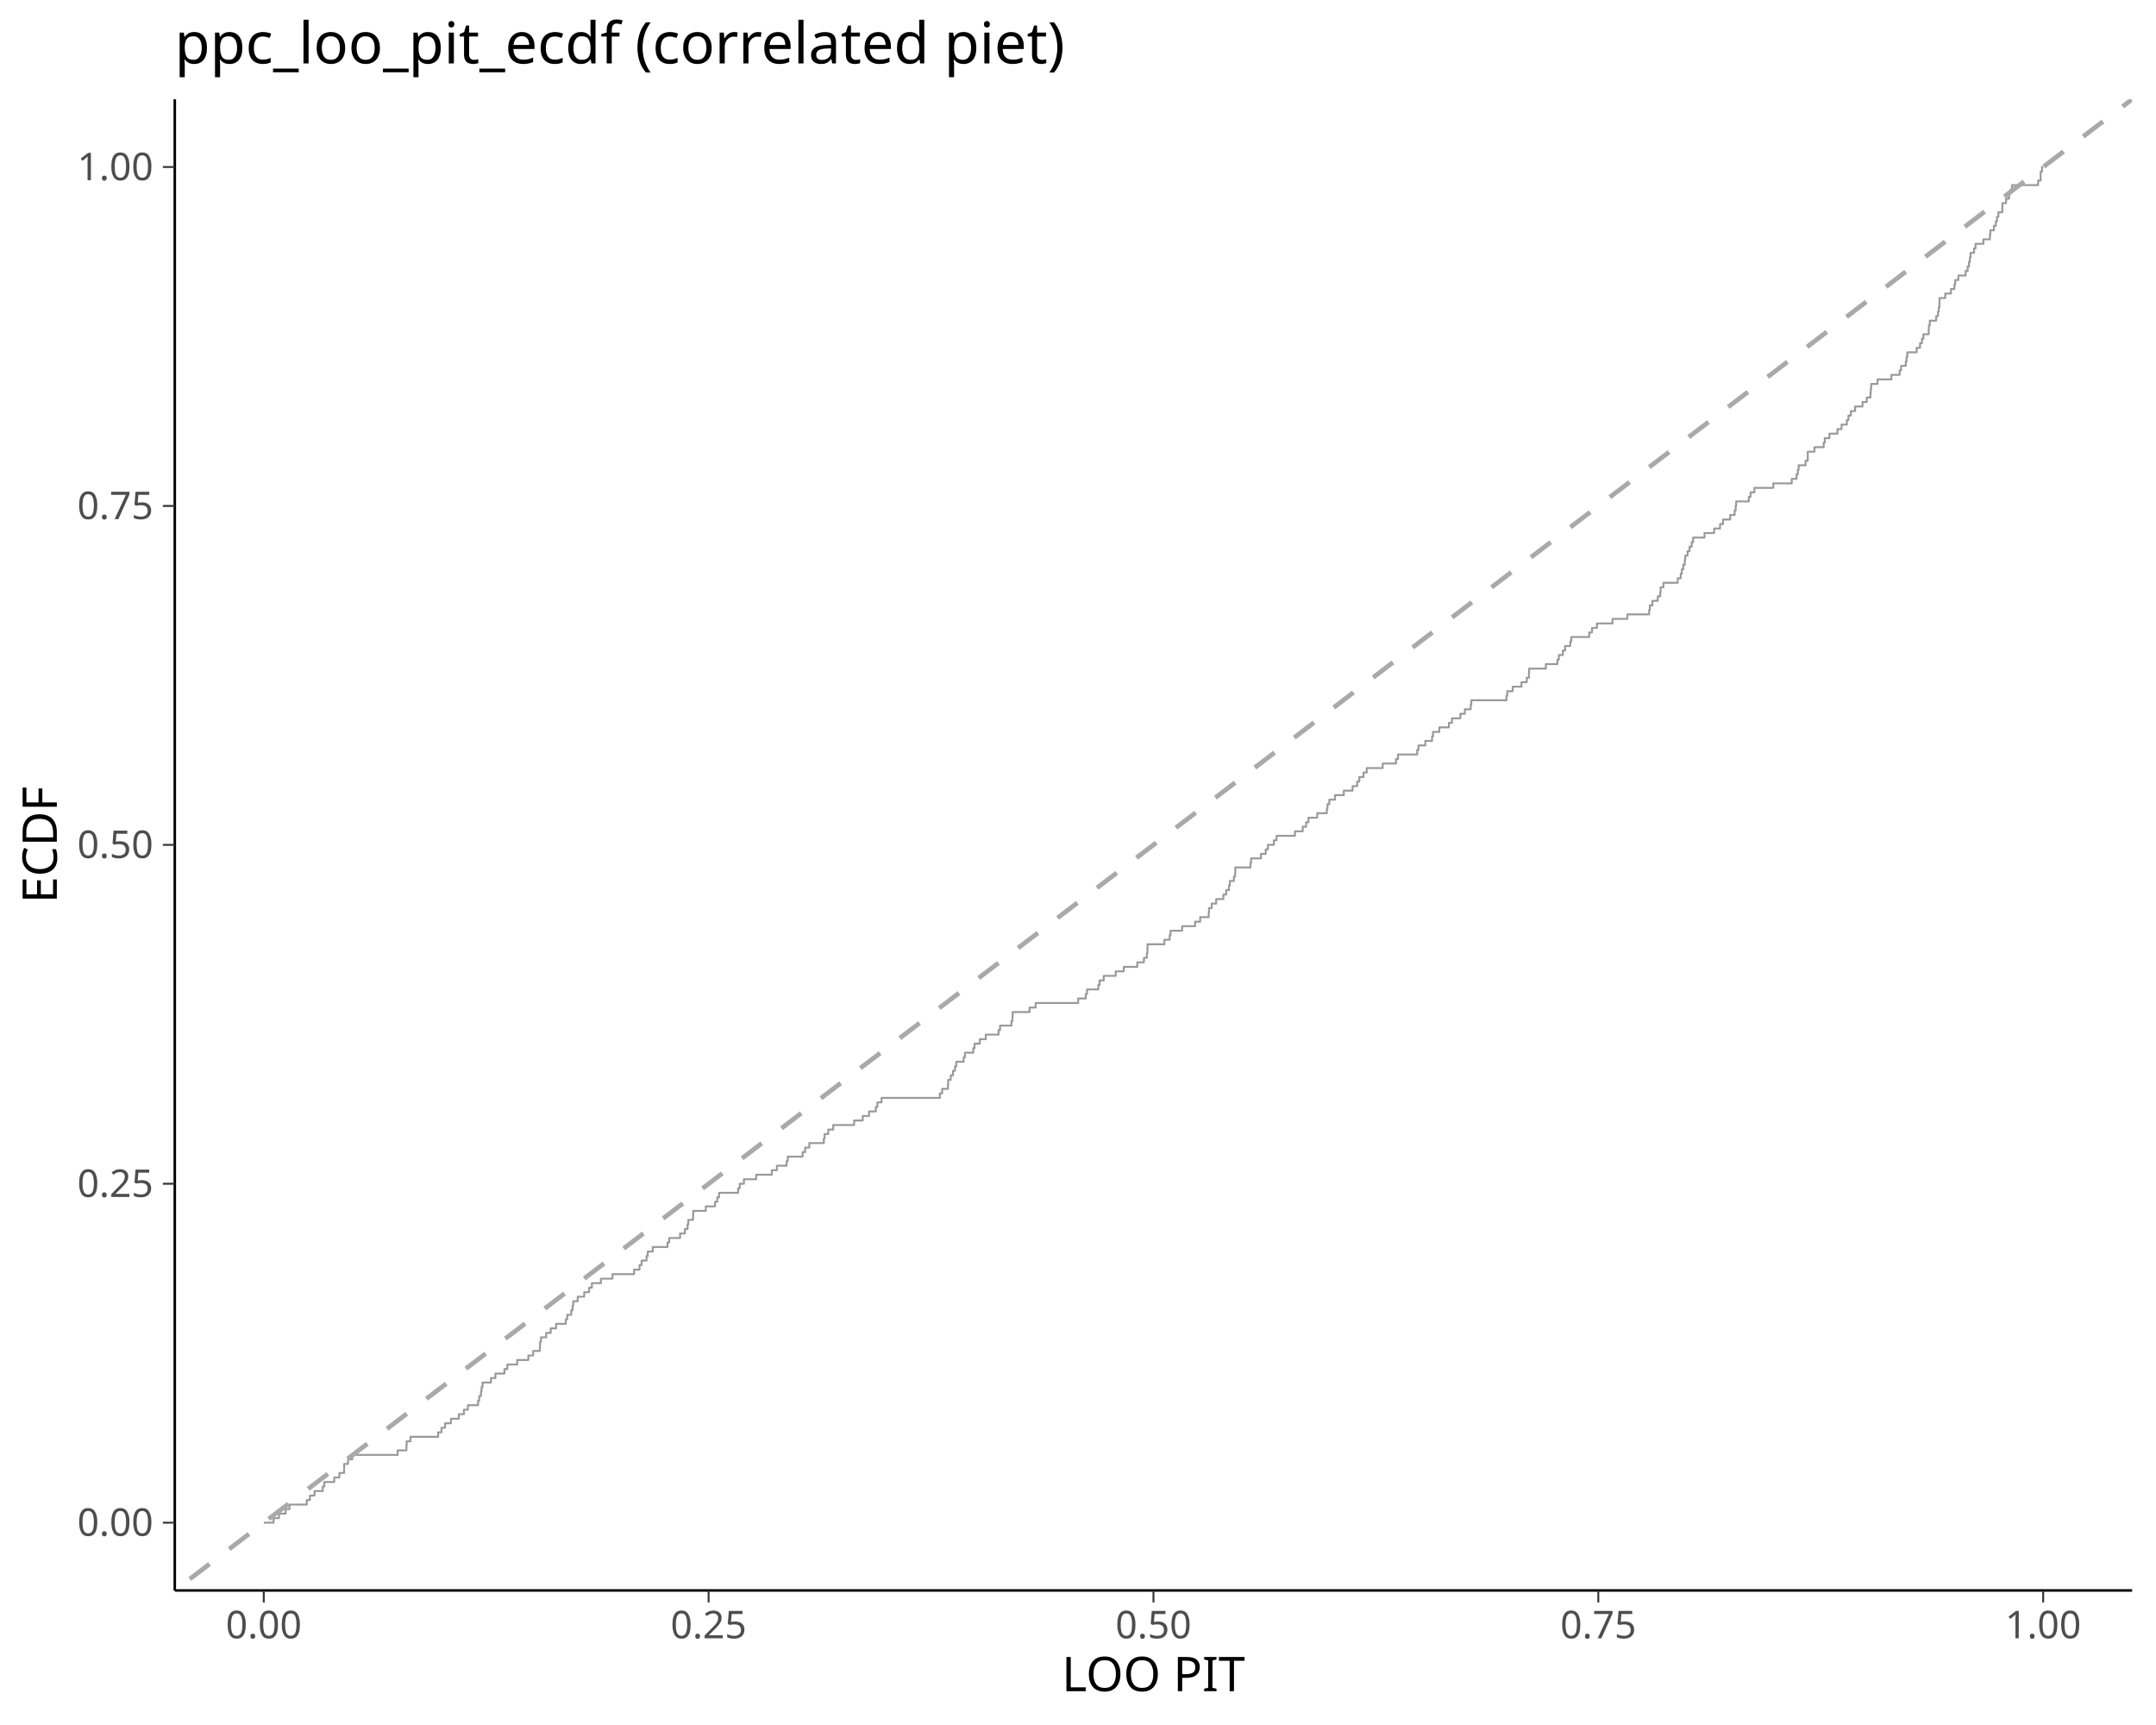
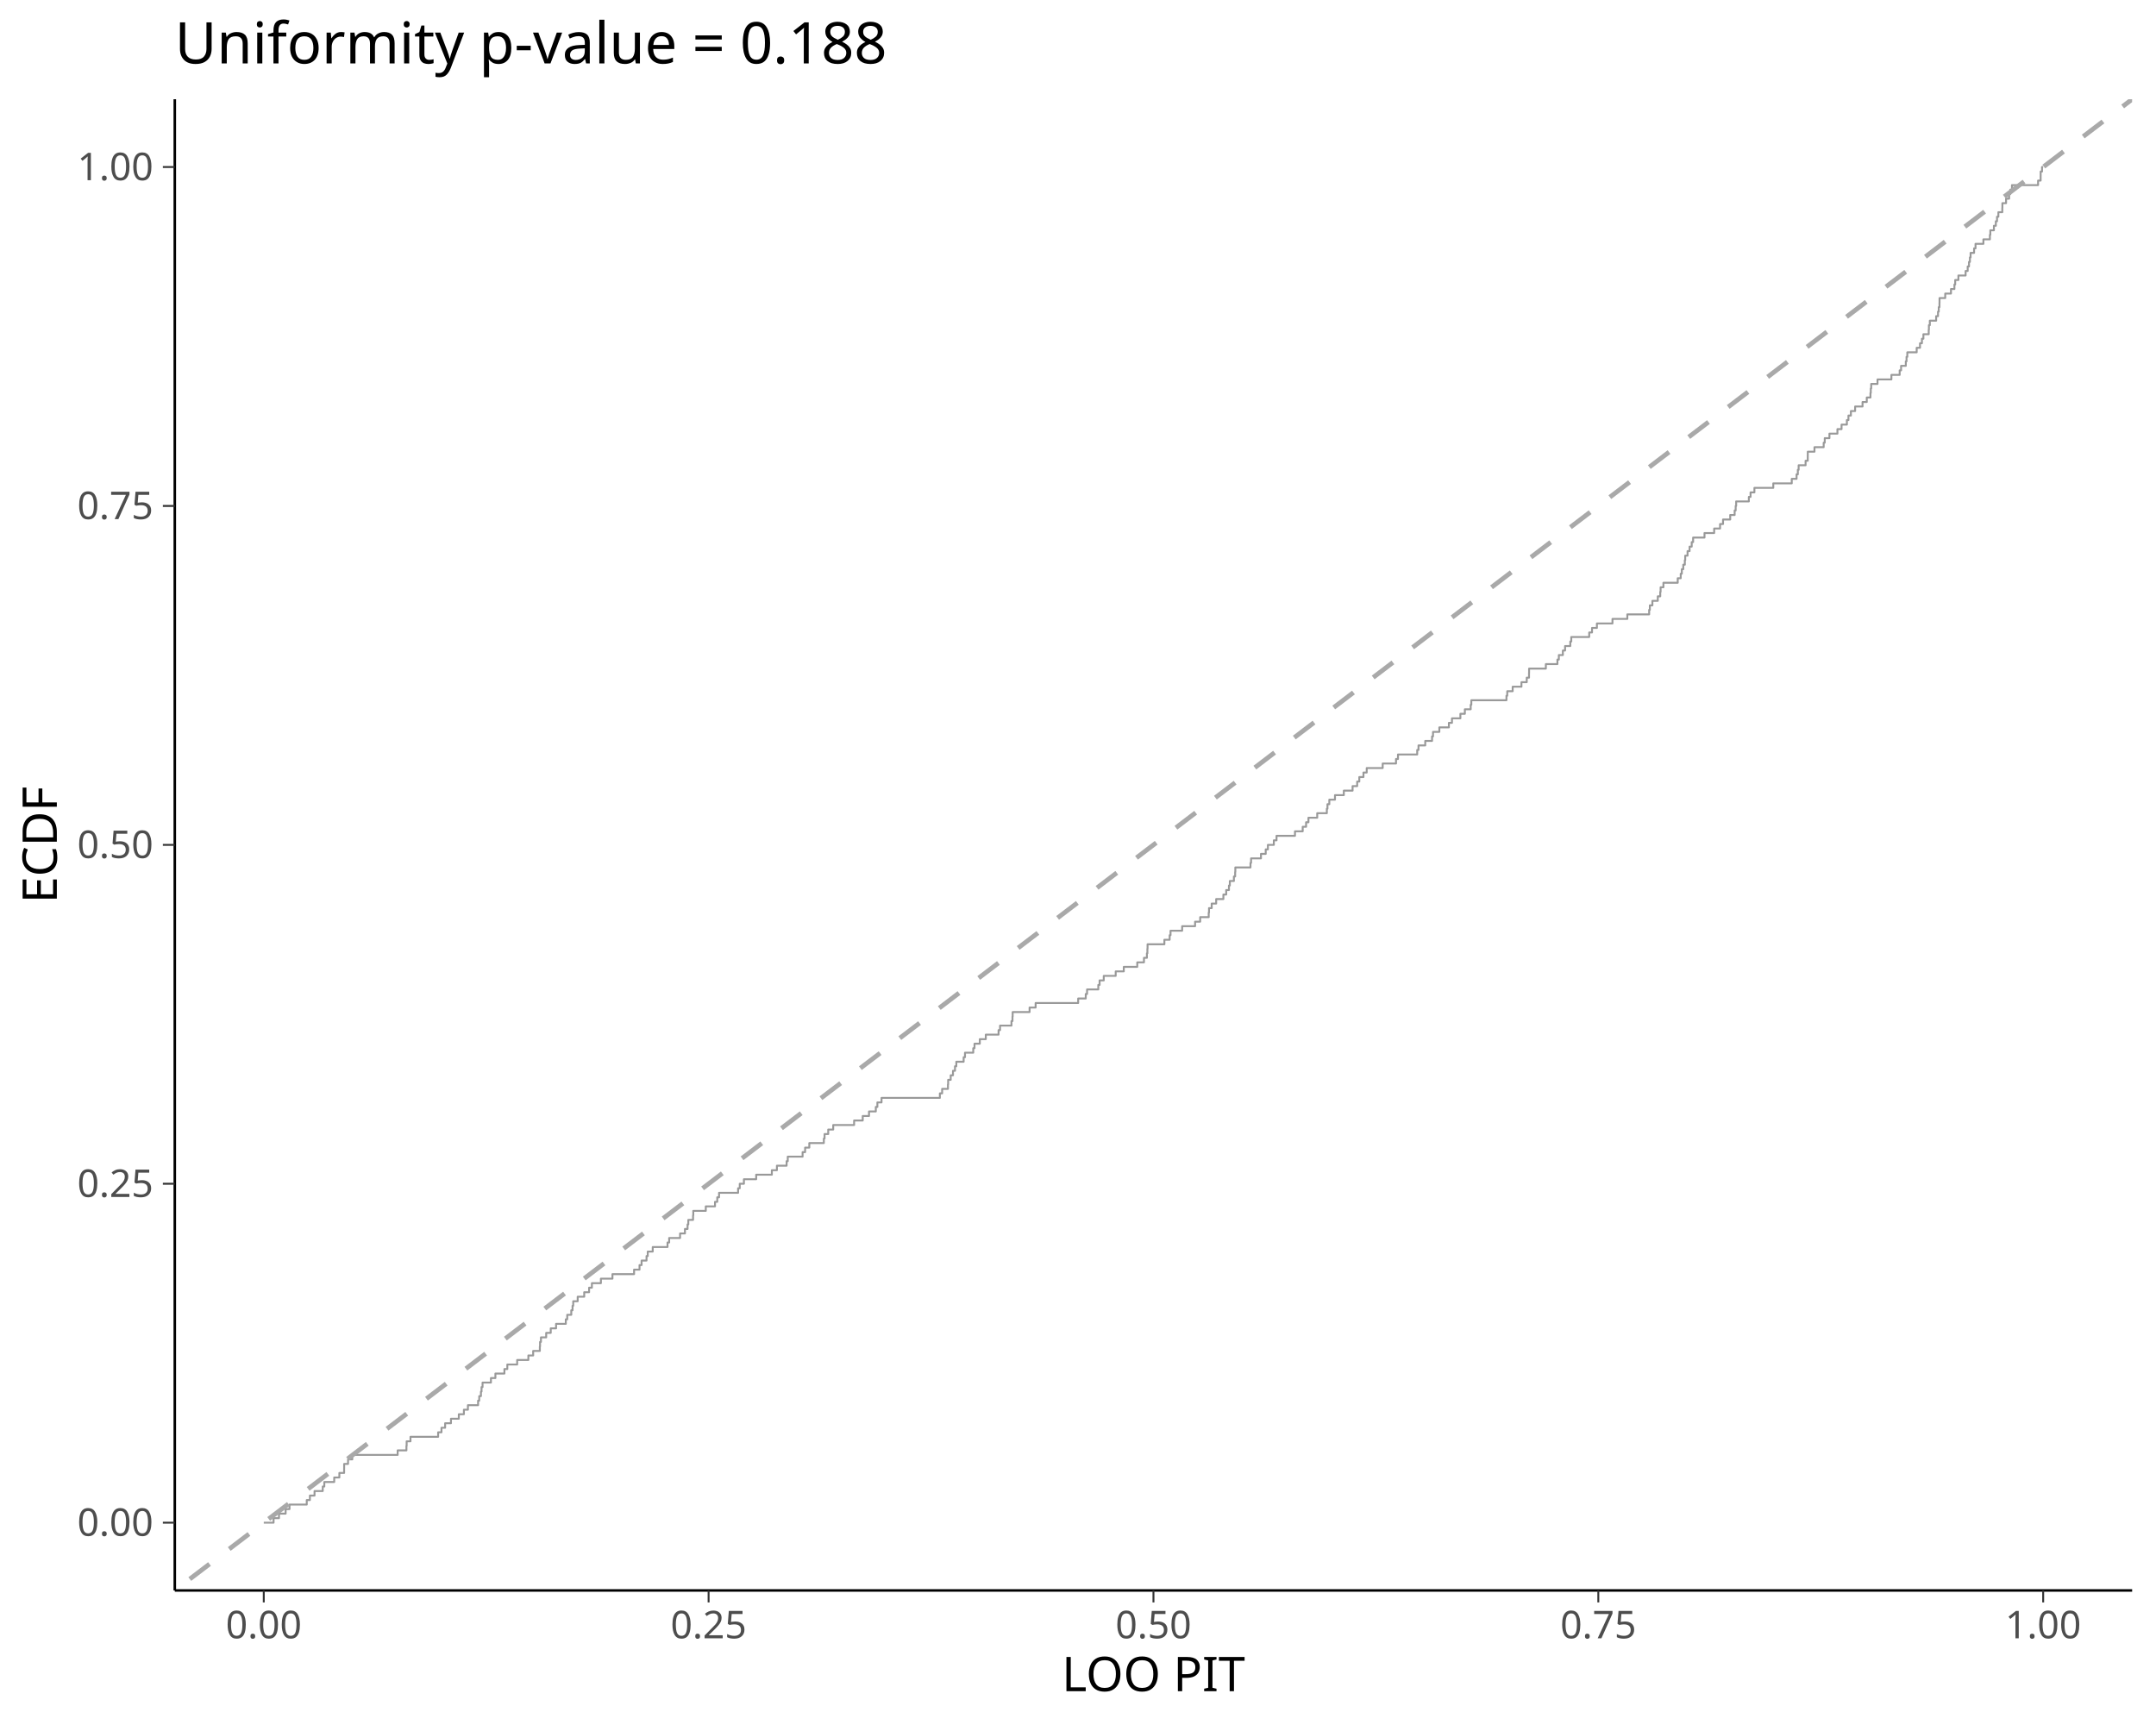
<svg xmlns="http://www.w3.org/2000/svg" class="svglite" data-engine-version="2.0" width="720.00pt" height="576.00pt" viewBox="0 0 720.00 576.00">
  <defs>
    <style type="text/css">
    .svglite line, .svglite polyline, .svglite polygon, .svglite path, .svglite rect, .svglite circle {
      fill: none;
      stroke: #000000;
      stroke-linecap: round;
      stroke-linejoin: round;
      stroke-miterlimit: 10.00;
    }
  </style>
  </defs>
  <rect width="100%" height="100%" style="stroke: none; fill: #FFFFFF;" />
  <defs>
    <clipPath id="cpMC4wMHw3MjAuMDB8MC4wMHw1NzYuMDA=">
      <rect x="0.00" y="0.00" width="720.00" height="576.00" />
    </clipPath>
  </defs>
  <g clip-path="url(#cpMC4wMHw3MjAuMDB8MC4wMHw1NzYuMDA=)">
</g>
  <defs>
    <clipPath id="cpNTguMzd8NzEyLjAzfDMzLjE0fDUzMS4wNw==">
      <rect x="58.37" y="33.14" width="653.65" height="497.93" />
    </clipPath>
  </defs>
  <g clip-path="url(#cpNTguMzd8NzEyLjAzfDMzLjE0fDUzMS4wNw==)">
    <polyline points="88.09,508.44 90.07,508.44 90.07,508.44 91.36,508.44 91.36,506.93 92.06,506.93 92.06,506.93 93.17,506.93 93.17,505.42 94.05,505.42 94.05,505.42 95.39,505.42 95.39,503.91 96.04,503.91 96.04,503.91 96.68,503.91 96.68,502.40 98.02,502.40 98.02,502.40 100.01,502.40 100.01,502.40 102.00,502.40 102.00,502.40 102.44,502.40 102.44,500.89 103.49,500.89 103.49,499.39 103.99,499.39 103.99,499.39 105.04,499.39 105.04,497.88 105.97,497.88 105.97,497.88 107.78,497.88 107.78,496.37 107.96,496.37 107.96,496.37 108.30,496.37 108.30,494.86 109.95,494.86 109.95,494.86 111.61,494.86 111.61,493.35 111.94,493.35 111.94,493.35 113.33,493.35 113.33,491.84 113.92,491.84 113.92,491.84 114.92,491.84 114.92,490.33 114.93,490.33 114.93,488.82 115.91,488.82 115.91,488.82 116.23,488.82 116.23,487.31 117.64,487.31 117.64,485.81 117.90,485.81 117.90,485.81 119.88,485.81 119.88,485.81 121.87,485.81 121.87,485.81 123.86,485.81 123.86,485.81 125.85,485.81 125.85,485.81 127.83,485.81 127.83,485.81 129.82,485.81 129.82,485.81 131.81,485.81 131.81,485.81 132.80,485.81 132.80,484.30 133.80,484.30 133.80,484.30 135.73,484.30 135.73,482.79 135.78,482.79 135.78,482.79 135.80,482.79 135.80,481.28 137.08,481.28 137.08,479.77 137.77,479.77 137.77,479.77 139.76,479.77 139.76,479.77 141.75,479.77 141.75,479.77 143.73,479.77 143.73,479.77 145.72,479.77 145.72,479.77 146.32,479.77 146.32,478.26 147.43,478.26 147.43,476.75 147.71,476.75 147.71,476.75 148.65,476.75 148.65,475.24 149.70,475.24 149.70,475.24 150.60,475.24 150.60,473.73 151.68,473.73 151.68,473.73 153.22,473.73 153.22,472.23 153.67,472.23 153.67,472.23 154.92,472.23 154.92,470.72 155.66,470.72 155.66,470.72 156.26,470.72 156.26,469.21 157.65,469.21 157.65,469.21 159.63,469.21 159.63,469.21 159.66,469.21 159.66,467.70 160.04,467.70 160.04,466.19 160.61,466.19 160.61,464.68 160.81,464.68 160.81,463.17 161.15,463.17 161.15,461.66 161.62,461.66 161.62,461.66 163.61,461.66 163.61,461.66 163.95,461.66 163.95,460.15 165.44,460.15 165.44,458.65 165.60,458.65 165.60,458.65 167.58,458.65 167.58,458.65 168.45,458.65 168.45,457.14 169.42,457.14 169.42,455.63 169.57,455.63 169.57,455.63 171.56,455.63 171.56,455.63 172.71,455.63 172.71,454.12 173.54,454.12 173.54,454.12 175.53,454.12 175.53,454.12 176.45,454.12 176.45,452.61 177.52,452.61 177.52,452.61 178.05,452.61 178.05,451.10 179.51,451.10 179.51,451.10 180.28,451.10 180.28,449.59 180.35,449.59 180.35,448.08 180.65,448.08 180.65,446.57 181.49,446.57 181.49,446.57 182.40,446.57 182.40,445.07 183.48,445.07 183.48,445.07 183.92,445.07 183.92,443.56 185.47,443.56 185.47,443.56 185.70,443.56 185.70,442.05 187.46,442.05 187.46,442.05 188.95,442.05 188.95,440.54 189.43,440.54 189.43,439.03 189.44,439.03 189.44,439.03 190.78,439.03 190.78,437.52 191.20,437.52 191.20,436.01 191.43,436.01 191.43,434.50 191.43,434.50 191.43,434.50 192.92,434.50 192.92,432.99 193.42,432.99 193.42,432.99 195.10,432.99 195.10,431.49 195.41,431.49 195.41,431.49 196.73,431.49 196.73,429.98 197.39,429.98 197.39,429.98 197.66,429.98 197.66,428.47 199.38,428.47 199.38,428.47 200.67,428.47 200.67,426.96 201.37,426.96 201.37,426.96 203.36,426.96 203.36,426.96 204.53,426.96 204.53,425.45 205.34,425.45 205.34,425.45 207.33,425.45 207.33,425.45 209.32,425.45 209.32,425.45 211.31,425.45 211.31,425.45 211.75,425.45 211.75,423.94 213.29,423.94 213.29,423.94 213.57,423.94 213.57,422.43 214.26,422.43 214.26,420.92 215.28,420.92 215.28,420.92 215.91,420.92 215.91,419.41 216.32,419.41 216.32,417.91 217.27,417.91 217.27,417.91 217.98,417.91 217.98,416.40 219.25,416.40 219.25,416.40 221.24,416.40 221.24,416.40 222.92,416.40 222.92,414.89 223.23,414.89 223.23,414.89 223.47,414.89 223.47,413.38 225.22,413.38 225.22,413.38 227.11,413.38 227.11,411.87 227.20,411.87 227.20,411.87 228.74,411.87 228.74,410.36 229.19,410.36 229.19,410.36 229.61,410.36 229.61,408.85 229.86,408.85 229.86,407.34 231.18,407.34 231.18,407.34 231.45,407.34 231.45,405.83 231.52,405.83 231.52,404.33 233.17,404.33 233.17,404.33 235.15,404.33 235.15,404.33 235.70,404.33 235.70,402.82 237.14,402.82 237.14,402.82 238.78,402.82 238.78,401.31 239.13,401.31 239.13,401.31 239.53,401.31 239.53,399.80 240.13,399.80 240.13,398.29 241.12,398.29 241.12,398.29 243.10,398.29 243.10,398.29 245.09,398.29 245.09,398.29 246.49,398.29 246.49,396.78 247.04,396.78 247.04,395.27 247.08,395.27 247.08,395.27 248.43,395.27 248.43,393.76 249.07,393.76 249.07,393.76 251.05,393.76 251.05,393.76 252.53,393.76 252.53,392.25 253.04,392.25 253.04,392.25 255.03,392.25 255.03,392.25 257.02,392.25 257.02,392.25 257.76,392.25 257.76,390.75 259.00,390.75 259.00,390.75 259.45,390.75 259.45,389.24 260.99,389.24 260.99,389.24 262.69,389.24 262.69,387.73 262.98,387.73 262.98,387.73 263.07,387.73 263.07,386.22 264.96,386.22 264.96,386.22 266.95,386.22 266.95,386.22 268.03,386.22 268.03,384.71 268.87,384.71 268.87,383.20 268.94,383.20 268.94,383.20 270.27,383.20 270.27,381.69 270.93,381.69 270.93,381.69 272.91,381.69 272.91,381.69 274.90,381.69 274.90,381.69 275.12,381.69 275.12,380.18 275.37,380.18 275.37,378.67 276.59,378.67 276.59,377.17 276.89,377.17 276.89,377.17 278.25,377.17 278.25,375.66 278.88,375.66 278.88,375.66 280.86,375.66 280.86,375.66 282.85,375.66 282.85,375.66 284.84,375.66 284.84,375.66 285.23,375.66 285.23,374.15 286.83,374.15 286.83,374.15 288.11,374.15 288.11,372.64 288.81,372.64 288.81,372.64 290.21,372.64 290.21,371.13 290.80,371.13 290.80,371.13 292.48,371.13 292.48,369.62 292.79,369.62 292.79,369.62 293.00,369.62 293.00,368.11 294.39,368.11 294.39,366.60 294.78,366.60 294.78,366.60 296.76,366.60 296.76,366.60 298.75,366.60 298.75,366.60 300.74,366.60 300.74,366.60 302.73,366.60 302.73,366.60 304.71,366.60 304.71,366.60 306.70,366.60 306.70,366.60 308.69,366.60 308.69,366.60 310.68,366.60 310.68,366.60 312.66,366.60 312.66,366.60 313.87,366.60 313.87,365.09 314.63,365.09 314.63,363.59 314.65,363.59 314.65,363.59 316.57,363.59 316.57,362.08 316.64,362.08 316.64,362.08 316.64,362.08 316.64,360.57 317.49,360.57 317.49,359.06 318.25,359.06 318.25,357.55 318.62,357.55 318.62,357.55 318.92,357.55 318.92,356.04 319.36,356.04 319.36,354.53 320.61,354.53 320.61,354.53 321.81,354.53 321.81,353.02 322.26,353.02 322.26,351.51 322.60,351.51 322.60,351.51 324.59,351.51 324.59,351.51 325.02,351.51 325.02,350.01 325.44,350.01 325.44,348.50 326.57,348.50 326.57,348.50 327.21,348.50 327.21,346.99 328.56,346.99 328.56,346.99 329.21,346.99 329.21,345.48 330.55,345.48 330.55,345.48 332.54,345.48 332.54,345.48 333.47,345.48 333.47,343.97 333.97,343.97 333.97,342.46 334.52,342.46 334.52,342.46 336.51,342.46 336.51,342.46 337.78,342.46 337.78,340.95 338.12,340.95 338.12,339.44 338.18,339.44 338.18,337.94 338.50,337.94 338.50,337.94 340.49,337.94 340.49,337.94 342.47,337.94 342.47,337.94 343.83,337.94 343.83,336.43 344.46,336.43 344.46,336.43 345.85,336.43 345.85,334.92 346.45,334.92 346.45,334.92 348.44,334.92 348.44,334.92 350.42,334.92 350.42,334.92 352.41,334.92 352.41,334.92 354.40,334.92 354.40,334.92 356.39,334.92 356.39,334.92 358.37,334.92 358.37,334.92 360.06,334.92 360.06,333.41 360.36,333.41 360.36,333.41 362.35,333.41 362.35,333.41 362.59,333.41 362.59,331.90 363.03,331.90 363.03,330.39 364.33,330.39 364.33,330.39 366.32,330.39 366.32,330.39 366.78,330.39 366.78,328.88 367.21,328.88 367.21,327.37 368.31,327.37 368.31,327.37 368.60,327.37 368.60,325.86 370.30,325.86 370.30,325.86 372.28,325.86 372.28,325.86 372.59,325.86 372.59,324.36 374.27,324.36 374.27,324.36 375.29,324.36 375.29,322.85 376.26,322.85 376.26,322.85 378.25,322.85 378.25,322.85 379.79,322.85 379.79,321.34 380.23,321.34 380.23,321.34 382.03,321.34 382.03,319.83 382.22,319.83 382.22,319.83 383.01,319.83 383.01,318.32 383.17,318.32 383.17,316.81 383.23,316.81 383.23,315.30 384.21,315.30 384.21,315.30 386.20,315.30 386.20,315.30 388.18,315.30 388.18,315.30 388.85,315.30 388.85,313.79 390.17,313.79 390.17,313.79 390.61,313.79 390.61,312.28 390.90,312.28 390.90,310.78 392.16,310.78 392.16,310.78 394.15,310.78 394.15,310.78 394.78,310.78 394.78,309.27 396.13,309.27 396.13,309.27 398.12,309.27 398.12,309.27 399.10,309.27 399.10,307.76 400.11,307.76 400.11,307.76 400.80,307.76 400.80,306.25 402.10,306.25 402.10,306.25 403.65,306.25 403.65,304.74 403.75,304.74 403.75,303.23 404.08,303.23 404.08,303.23 404.65,303.23 404.65,301.72 406.07,301.72 406.07,301.72 406.14,301.72 406.14,300.21 408.06,300.21 408.06,300.21 408.55,300.21 408.55,298.70 409.49,298.70 409.49,297.20 410.04,297.20 410.04,297.20 410.41,297.20 410.41,295.69 410.70,295.69 410.70,294.18 412.03,294.18 412.03,294.18 412.06,294.18 412.06,292.67 412.48,292.67 412.48,291.16 412.54,291.16 412.54,289.65 414.02,289.65 414.02,289.65 416.01,289.65 416.01,289.65 417.60,289.65 417.60,288.14 417.80,288.14 417.80,286.63 417.99,286.63 417.99,286.63 419.98,286.63 419.98,286.63 421.10,286.63 421.10,285.12 421.97,285.12 421.97,285.12 422.69,285.12 422.69,283.62 423.42,283.62 423.42,282.11 423.96,282.11 423.96,282.11 425.40,282.11 425.40,280.60 425.94,280.60 425.94,280.60 426.30,280.60 426.30,279.09 427.93,279.09 427.93,279.09 429.92,279.09 429.92,279.09 431.91,279.09 431.91,279.09 432.46,279.09 432.46,277.58 433.89,277.58 433.89,277.58 435.04,277.58 435.04,276.07 435.88,276.07 435.88,276.07 436.17,276.07 436.17,274.56 436.96,274.56 436.96,273.05 437.87,273.05 437.87,273.05 439.86,273.05 439.86,273.05 439.89,273.05 439.89,271.54 441.84,271.54 441.84,271.54 443.10,271.54 443.10,270.04 443.31,270.04 443.31,268.53 443.83,268.53 443.83,268.53 443.93,268.53 443.93,267.02 445.82,267.02 445.82,265.51 445.82,265.51 445.82,265.51 447.81,265.51 447.81,265.51 448.77,265.51 448.77,264.00 449.79,264.00 449.79,264.00 451.70,264.00 451.70,262.49 451.78,262.49 451.78,262.49 453.23,262.49 453.23,260.98 453.77,260.98 453.77,260.98 453.94,260.98 453.94,259.47 455.33,259.47 455.33,257.96 455.76,257.96 455.76,257.96 456.42,257.96 456.42,256.46 457.74,256.46 457.74,256.46 459.73,256.46 459.73,256.46 461.72,256.46 461.72,256.46 461.75,256.46 461.75,254.95 463.70,254.95 463.70,254.95 465.69,254.95 465.69,254.95 466.20,254.95 466.20,253.44 466.86,253.44 466.86,251.93 467.68,251.93 467.68,251.93 469.67,251.93 469.67,251.93 471.65,251.93 471.65,251.93 473.28,251.93 473.28,250.42 473.64,250.42 473.64,250.42 473.71,250.42 473.71,248.91 475.63,248.91 475.63,248.91 475.96,248.91 475.96,247.40 477.62,247.40 477.62,247.40 478.24,247.40 478.24,245.89 478.56,245.89 478.56,244.38 479.60,244.38 479.60,244.38 480.67,244.38 480.67,242.88 481.59,242.88 481.59,242.88 483.58,242.88 483.58,242.88 483.86,242.88 483.86,241.37 484.89,241.37 484.89,239.86 485.57,239.86 485.57,239.86 487.55,239.86 487.55,239.86 487.70,239.86 487.70,238.35 489.19,238.35 489.19,236.84 489.54,236.84 489.54,236.84 491.14,236.84 491.14,235.33 491.35,235.33 491.35,233.82 491.53,233.82 491.53,233.82 493.52,233.82 493.52,233.82 495.50,233.82 495.50,233.82 497.49,233.82 497.49,233.82 499.48,233.82 499.48,233.82 501.47,233.82 501.47,233.82 503.08,233.82 503.08,232.31 503.35,232.31 503.35,230.80 503.45,230.80 503.45,230.80 505.16,230.80 505.16,229.30 505.44,229.30 505.44,229.30 507.43,229.30 507.43,229.30 508.09,229.30 508.09,227.79 509.41,227.79 509.41,227.79 509.86,227.79 509.86,226.28 510.62,226.28 510.62,224.77 510.64,224.77 510.64,223.26 511.40,223.26 511.40,223.26 513.39,223.26 513.39,223.26 515.38,223.26 515.38,223.26 516.24,223.26 516.24,221.75 517.36,221.75 517.36,221.75 519.35,221.75 519.35,221.75 520.10,221.75 520.10,220.24 520.58,220.24 520.58,218.73 521.34,218.73 521.34,218.73 521.92,218.73 521.92,217.22 522.66,217.22 522.66,215.72 523.33,215.72 523.33,215.72 524.40,215.72 524.40,214.21 524.73,214.21 524.73,212.70 525.31,212.70 525.31,212.70 527.30,212.70 527.30,212.70 529.29,212.70 529.29,212.70 530.72,212.70 530.72,211.19 531.28,211.19 531.28,211.19 531.66,211.19 531.66,209.68 533.26,209.68 533.26,209.68 533.29,209.68 533.29,208.17 535.25,208.17 535.25,208.17 537.24,208.17 537.24,208.17 538.49,208.17 538.49,206.66 539.23,206.66 539.23,206.66 541.21,206.66 541.21,206.66 543.20,206.66 543.20,206.66 543.45,206.66 543.45,205.15 545.19,205.15 545.19,205.15 547.18,205.15 547.18,205.15 549.16,205.15 549.16,205.15 550.74,205.15 550.74,203.64 550.97,203.64 550.97,202.14 551.15,202.14 551.15,202.14 551.82,202.14 551.82,200.63 553.14,200.63 553.14,200.63 553.62,200.63 553.62,199.12 554.44,199.12 554.44,197.61 554.56,197.61 554.56,196.10 555.12,196.10 555.12,196.10 555.50,196.10 555.50,194.59 557.11,194.59 557.11,194.59 559.10,194.59 559.10,194.59 560.28,194.59 560.28,193.08 561.09,193.08 561.09,193.08 561.28,193.08 561.28,191.57 561.65,191.57 561.65,190.06 562.13,190.06 562.13,188.56 562.65,188.56 562.65,187.05 562.78,187.05 562.78,185.54 563.07,185.54 563.07,185.54 563.56,185.54 563.56,184.03 564.24,184.03 564.24,182.52 564.95,182.52 564.95,181.01 565.06,181.01 565.06,181.01 565.42,181.01 565.42,179.50 567.05,179.50 567.05,179.50 569.04,179.50 569.04,179.50 569.22,179.50 569.22,177.99 571.02,177.99 571.02,177.99 572.45,177.99 572.45,176.48 573.01,176.48 573.01,176.48 574.42,176.48 574.42,174.98 575.00,174.98 575.00,174.98 575.41,174.98 575.41,173.47 576.99,173.47 576.99,173.47 577.81,173.47 577.81,171.96 578.97,171.96 578.97,171.96 579.29,171.96 579.29,170.45 579.63,170.45 579.63,168.94 579.79,168.94 579.79,167.43 580.96,167.43 580.96,167.43 582.95,167.43 582.95,167.43 584.03,167.43 584.03,165.92 584.60,165.92 584.60,164.41 584.94,164.41 584.94,164.41 585.89,164.41 585.89,162.90 586.92,162.90 586.92,162.90 588.91,162.90 588.91,162.90 590.90,162.90 590.90,162.90 592.19,162.90 592.19,161.40 592.89,161.40 592.89,161.40 594.87,161.40 594.87,161.40 596.86,161.40 596.86,161.40 598.36,161.40 598.36,159.89 598.85,159.89 598.85,159.89 599.97,159.89 599.97,158.38 600.39,158.38 600.39,156.87 600.66,156.87 600.66,155.36 600.84,155.36 600.84,155.36 602.82,155.36 602.82,155.36 602.98,155.36 602.98,153.85 603.70,153.85 603.70,152.34 603.71,152.34 603.71,150.83 604.81,150.83 604.81,150.83 605.95,150.83 605.95,149.32 606.80,149.32 606.80,149.32 608.78,149.32 608.78,149.32 609.02,149.32 609.02,147.82 609.38,147.82 609.38,146.31 610.77,146.31 610.77,146.31 610.94,146.31 610.94,144.80 612.76,144.80 612.76,144.80 613.61,144.80 613.61,143.29 614.75,143.29 614.75,143.29 614.99,143.29 614.99,141.78 616.73,141.78 616.73,141.78 616.77,141.78 616.77,140.27 617.29,140.27 617.29,138.76 618.11,138.76 618.11,137.25 618.72,137.25 618.72,137.25 619.52,137.25 619.52,135.74 620.71,135.74 620.71,135.74 622.00,135.74 622.00,134.24 622.70,134.24 622.70,134.24 623.41,134.24 623.41,132.73 624.64,132.73 624.64,131.22 624.68,131.22 624.68,131.22 624.75,131.22 624.75,129.71 624.89,129.71 624.89,128.20 626.67,128.20 626.67,128.20 627.00,128.20 627.00,126.69 628.66,126.69 628.66,126.69 630.65,126.69 630.65,126.69 631.64,126.69 631.64,125.18 632.63,125.18 632.63,125.18 634.40,125.18 634.40,123.67 634.62,123.67 634.62,123.67 634.87,123.67 634.87,122.16 636.45,122.16 636.45,120.66 636.61,120.66 636.61,120.66 636.69,120.66 636.69,119.15 636.95,119.15 636.95,117.64 638.60,117.64 638.60,117.64 640.08,117.64 640.08,116.13 640.58,116.13 640.58,116.13 641.19,116.13 641.19,114.62 641.83,114.62 641.83,113.11 642.32,113.11 642.32,111.60 642.57,111.60 642.57,111.60 644.10,111.60 644.10,110.09 644.16,110.09 644.16,108.58 644.47,108.58 644.47,107.08 644.56,107.08 644.56,107.08 646.55,107.08 646.55,107.08 646.58,107.08 646.58,105.57 647.20,105.57 647.20,104.06 647.45,104.06 647.45,102.55 647.69,102.55 647.69,101.04 647.71,101.04 647.71,99.53 648.53,99.53 648.53,99.53 649.61,99.53 649.61,98.02 650.52,98.02 650.52,98.02 651.53,98.02 651.53,96.51 652.51,96.51 652.51,96.51 652.68,96.51 652.68,95.00 652.94,95.00 652.94,93.50 654.01,93.50 654.01,91.99 654.49,91.99 654.49,91.99 656.42,91.99 656.42,90.48 656.48,90.48 656.48,90.48 657.11,90.48 657.11,88.97 657.55,88.97 657.55,87.46 657.85,87.46 657.85,85.95 658.08,85.95 658.08,84.44 658.47,84.44 658.47,84.44 659.25,84.44 659.25,82.93 659.73,82.93 659.73,81.42 660.46,81.42 660.46,81.42 662.36,81.42 662.36,79.92 662.44,79.92 662.44,79.92 664.43,79.92 664.43,79.92 664.53,79.92 664.53,78.41 664.67,78.41 664.67,76.90 665.87,76.90 665.87,75.39 666.42,75.39 666.42,75.39 666.51,75.39 666.51,73.88 666.91,73.88 666.91,72.37 667.36,72.37 667.36,70.86 668.41,70.86 668.41,70.86 668.67,70.86 668.67,69.35 668.70,69.35 668.70,67.84 669.93,67.84 669.93,66.34 670.39,66.34 670.39,66.34 670.95,66.34 670.95,64.83 671.33,64.83 671.33,63.32 671.90,63.32 671.90,61.81 672.38,61.81 672.38,61.81 674.37,61.81 674.37,61.81 676.36,61.81 676.36,61.81 678.34,61.81 678.34,61.81 680.33,61.81 680.33,61.81 680.62,61.81 680.62,60.30 681.47,60.30 681.47,58.79 681.48,58.79 681.48,57.28 681.94,57.28 681.94,55.77 682.32,55.77 682.32,55.77 " style="stroke-width: 0.64; stroke: #999999; stroke-linecap: butt;" />
    <line x1="-595.28" y1="1029.01" x2="1365.68" y2="-464.79" style="stroke-width: 1.55; stroke: #A9A9A9; stroke-dasharray: 8.28,8.28; stroke-linecap: butt;" />
  </g>
  <g clip-path="url(#cpMC4wMHw3MjAuMDB8MC4wMHw1NzYuMDA=)">
    <polyline points="58.37,531.07 58.37,33.14 " style="stroke-width: 0.85; stroke-linecap: butt;" />
    <text x="51.20" y="512.84" text-anchor="end" style="font-size: 12.80px; fill: #4D4D4D; font-family: sans;" textLength="24.91px" lengthAdjust="spacingAndGlyphs">0.00</text>
    <text x="51.20" y="399.68" text-anchor="end" style="font-size: 12.80px; fill: #4D4D4D; font-family: sans;" textLength="24.91px" lengthAdjust="spacingAndGlyphs">0.25</text>
    <text x="51.20" y="286.51" text-anchor="end" style="font-size: 12.80px; fill: #4D4D4D; font-family: sans;" textLength="24.91px" lengthAdjust="spacingAndGlyphs">0.50</text>
    <text x="51.20" y="173.34" text-anchor="end" style="font-size: 12.80px; fill: #4D4D4D; font-family: sans;" textLength="24.91px" lengthAdjust="spacingAndGlyphs">0.75</text>
    <text x="51.20" y="60.18" text-anchor="end" style="font-size: 12.80px; fill: #4D4D4D; font-family: sans;" textLength="24.91px" lengthAdjust="spacingAndGlyphs">1.00</text>
    <polyline points="54.39,508.44 58.37,508.44 " style="stroke-width: 0.64; stroke: #333333; stroke-linecap: butt;" />
    <polyline points="54.39,395.27 58.37,395.27 " style="stroke-width: 0.64; stroke: #333333; stroke-linecap: butt;" />
    <polyline points="54.39,282.11 58.37,282.11 " style="stroke-width: 0.64; stroke: #333333; stroke-linecap: butt;" />
    <polyline points="54.39,168.94 58.37,168.94 " style="stroke-width: 0.64; stroke: #333333; stroke-linecap: butt;" />
    <polyline points="54.39,55.77 58.37,55.77 " style="stroke-width: 0.64; stroke: #333333; stroke-linecap: butt;" />
    <polyline points="58.37,531.07 712.03,531.07 " style="stroke-width: 0.85; stroke-linecap: butt;" />
    <polyline points="88.09,535.06 88.09,531.07 " style="stroke-width: 0.64; stroke: #333333; stroke-linecap: butt;" />
    <polyline points="236.64,535.06 236.64,531.07 " style="stroke-width: 0.64; stroke: #333333; stroke-linecap: butt;" />
    <polyline points="385.20,535.06 385.20,531.07 " style="stroke-width: 0.64; stroke: #333333; stroke-linecap: butt;" />
    <polyline points="533.76,535.06 533.76,531.07 " style="stroke-width: 0.64; stroke: #333333; stroke-linecap: butt;" />
    <polyline points="682.32,535.06 682.32,531.07 " style="stroke-width: 0.64; stroke: #333333; stroke-linecap: butt;" />
    <text x="88.09" y="547.05" text-anchor="middle" style="font-size: 12.80px; fill: #4D4D4D; font-family: sans;" textLength="24.91px" lengthAdjust="spacingAndGlyphs">0.00</text>
    <text x="236.64" y="547.05" text-anchor="middle" style="font-size: 12.80px; fill: #4D4D4D; font-family: sans;" textLength="24.91px" lengthAdjust="spacingAndGlyphs">0.25</text>
    <text x="385.20" y="547.05" text-anchor="middle" style="font-size: 12.80px; fill: #4D4D4D; font-family: sans;" textLength="24.91px" lengthAdjust="spacingAndGlyphs">0.50</text>
    <text x="533.76" y="547.05" text-anchor="middle" style="font-size: 12.80px; fill: #4D4D4D; font-family: sans;" textLength="24.91px" lengthAdjust="spacingAndGlyphs">0.75</text>
    <text x="682.32" y="547.05" text-anchor="middle" style="font-size: 12.80px; fill: #4D4D4D; font-family: sans;" textLength="24.91px" lengthAdjust="spacingAndGlyphs">1.00</text>
    <text x="385.20" y="564.71" text-anchor="middle" style="font-size: 16.00px; font-family: sans;" textLength="63.14px" lengthAdjust="spacingAndGlyphs">LOO PIT</text>
    <text transform="translate(18.98,282.11) rotate(-90)" text-anchor="middle" style="font-size: 16.00px; font-family: sans;" textLength="43.56px" lengthAdjust="spacingAndGlyphs">ECDF</text>
-     <text x="58.37" y="21.18" style="font-size: 19.20px; font-family: sans;" textLength="284.99px" lengthAdjust="spacingAndGlyphs">ppc_loo_pit_ecdf (correlated piet)</text>
+     <text x="58.37" y="21.18" style="font-size: 19.20px; font-family: sans;" textLength="224.67px" lengthAdjust="spacingAndGlyphs">Uniformity p-value = 0.188</text>
  </g>
</svg>
